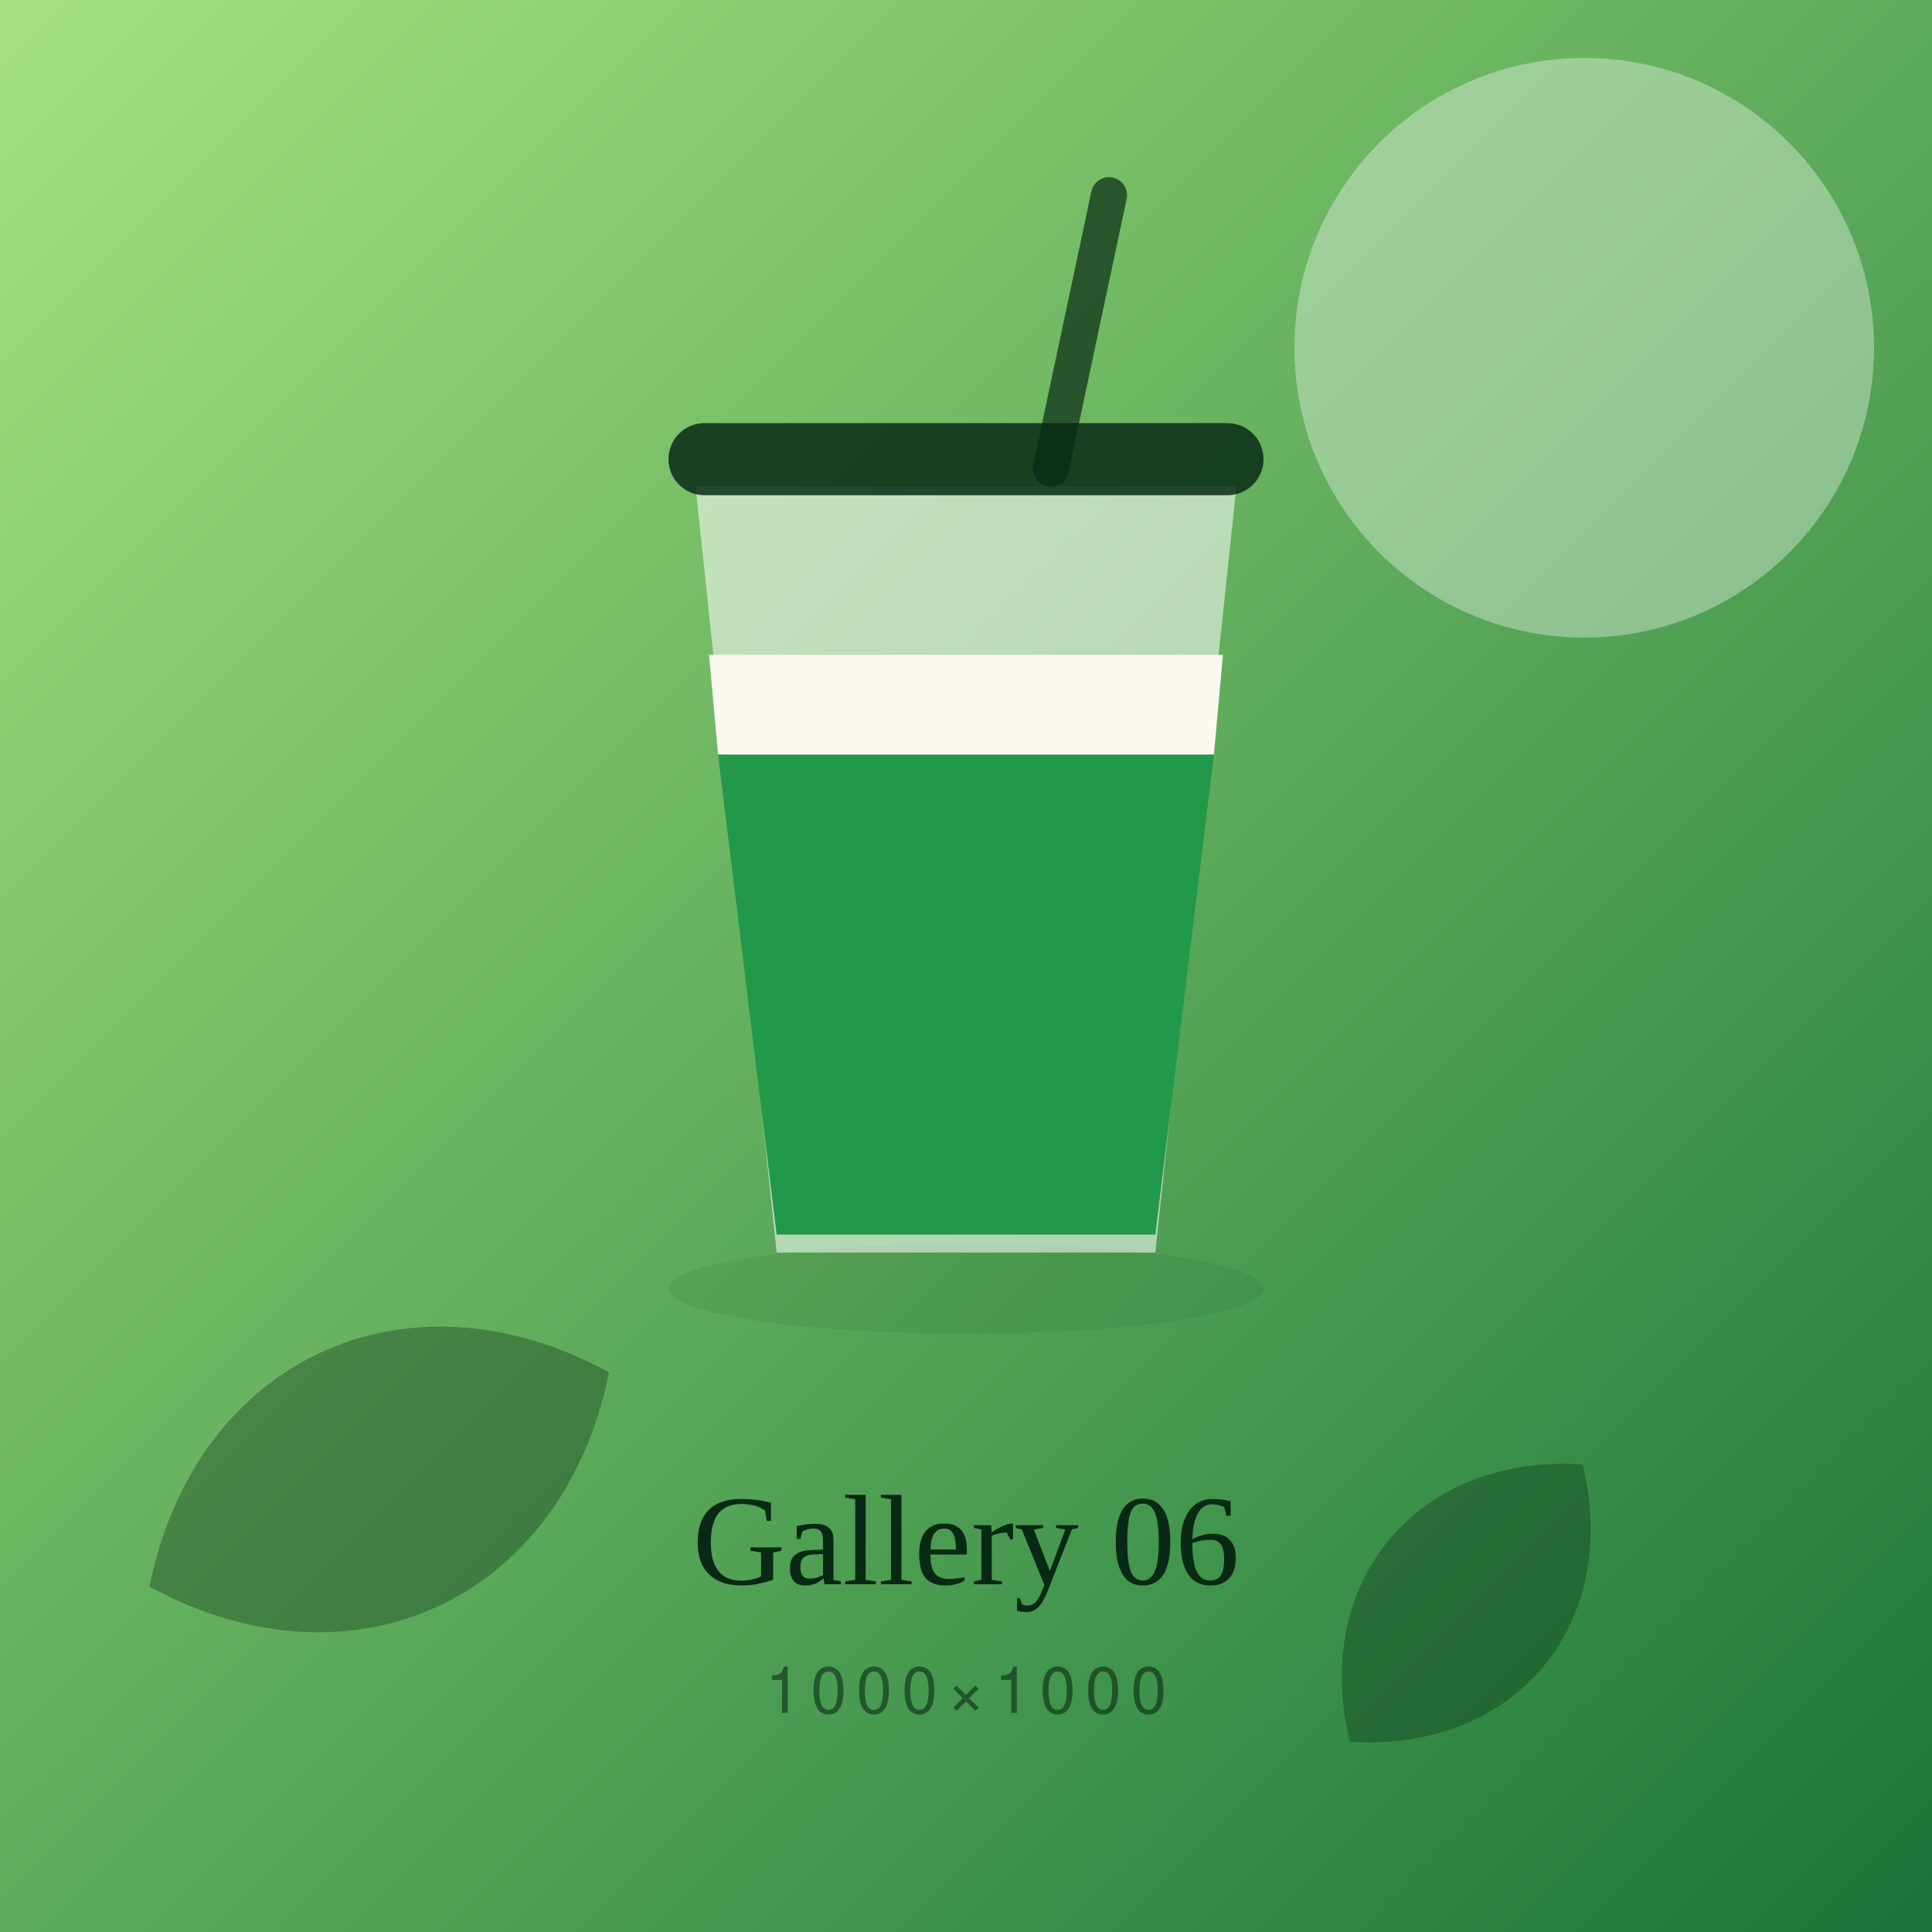
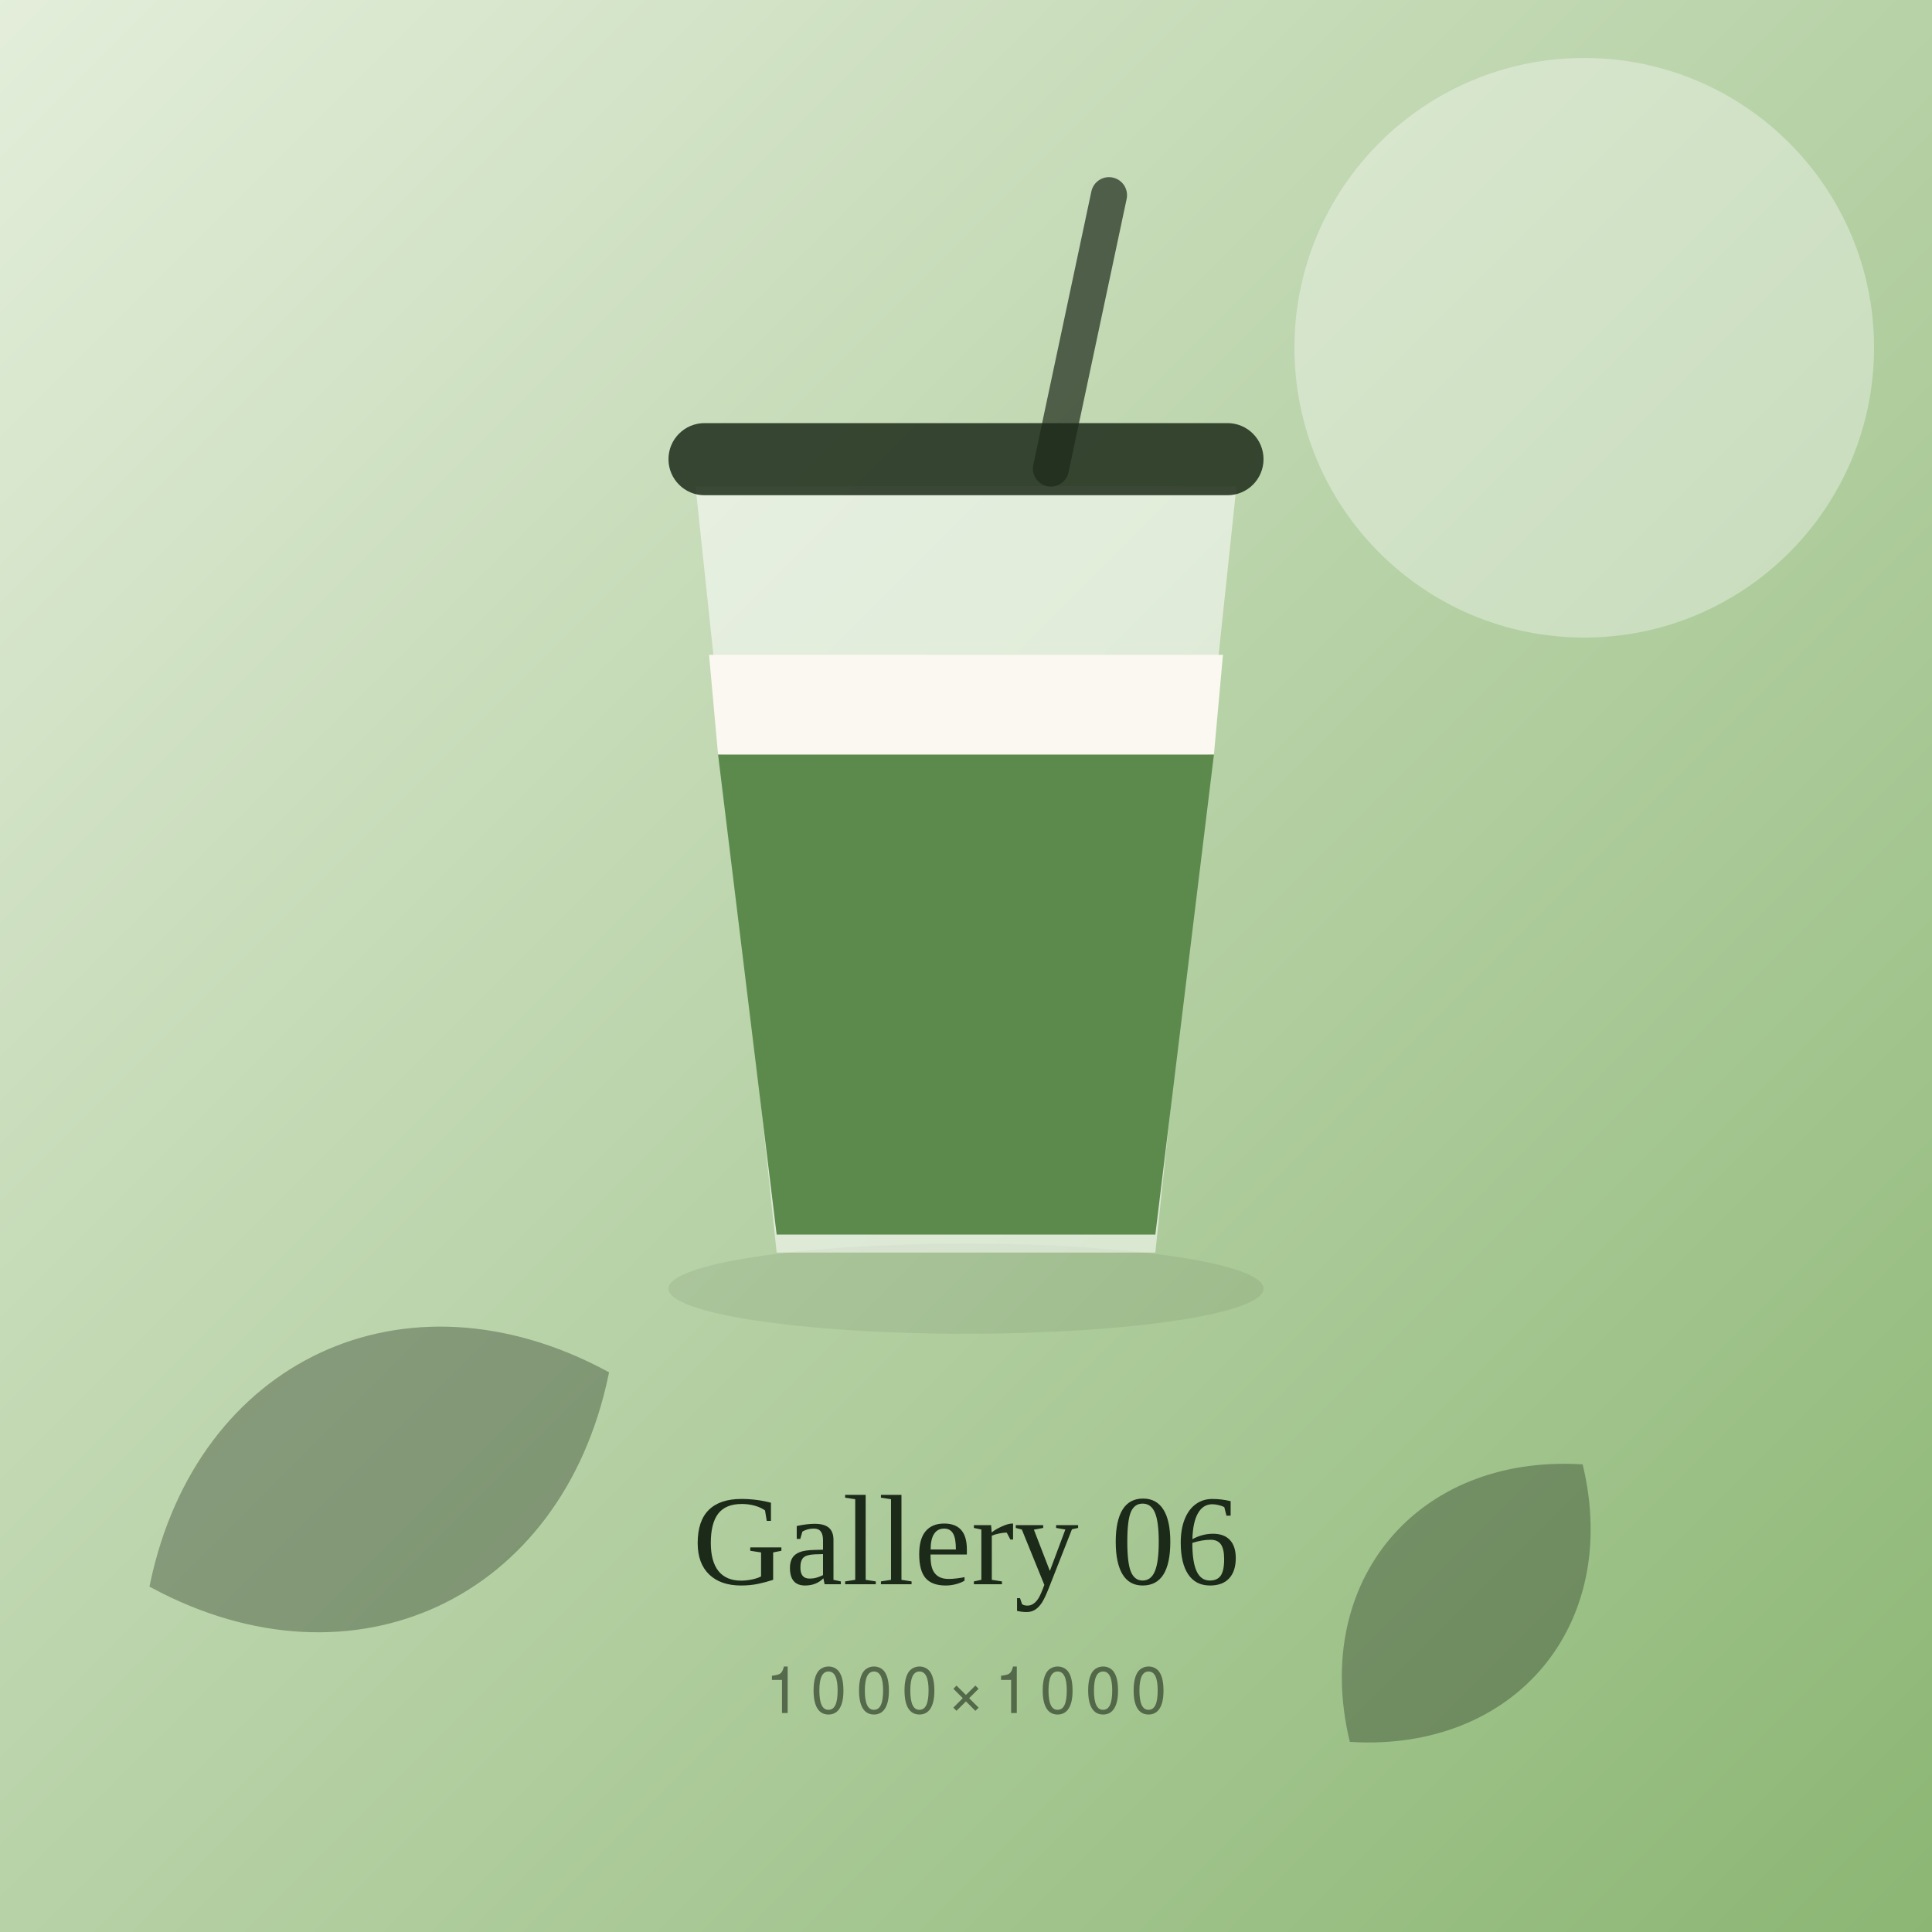
<svg xmlns="http://www.w3.org/2000/svg" width="1000" height="1000" viewBox="0 0 1000 1000" role="img" aria-label="Gallery 06">
  <defs>
    <linearGradient id="bg" x1="0" y1="0" x2="1" y2="1">
-       <stop offset="0" stop-color="#A6E27F" />
-       <stop offset="1" stop-color="#187538" />
+       <stop offset="0" stop-color="#E4EEDB" />
+       <stop offset="1" stop-color="#8BB673" />
    </linearGradient>
  </defs>
  <rect width="100%" height="100%" fill="url(#bg)" />
  <circle cx="820" cy="180" r="150" fill="#ffffff" opacity="0.35" />
-   <path transform="translate(80 820) rotate(-25) scale(2.333333)" d="M0 0 C 30 -40, 80 -40, 110 0 C 80 40, 30 40, 0 0 Z M 0 0 L 110 0" fill="#082A14" stroke="#082A14" stroke-width="2" opacity="0.35" />
-   <path transform="translate(700 900) rotate(-50) scale(1.666667)" d="M0 0 C 30 -40, 80 -40, 110 0 C 80 40, 30 40, 0 0 Z M 0 0 L 110 0" fill="#082A14" stroke="#082A14" stroke-width="2" opacity="0.35" />
+   <path transform="translate(80 820) rotate(-25) scale(2.333333)" d="M0 0 C 30 -40, 80 -40, 110 0 C 80 40, 30 40, 0 0 Z M 0 0 L 110 0" fill="#1C2A19" stroke="#1C2A19" stroke-width="2" opacity="0.35" />
+   <path transform="translate(700 900) rotate(-50) scale(1.666667)" d="M0 0 C 30 -40, 80 -40, 110 0 C 80 40, 30 40, 0 0 Z M 0 0 L 110 0" fill="#1C2A19" stroke="#1C2A19" stroke-width="2" opacity="0.35" />
  <g>
-     <ellipse cx="500" cy="667" rx="154" ry="23.333" fill="#082A14" opacity="0.08" />
+     <ellipse cx="500" cy="667" rx="154" ry="23.333" fill="#1C2A19" opacity="0.08" />
    <path d="M 360 251.667 L 640 251.667 L 598 648.333 L 402 648.333 Z" fill="#ffffff" opacity="0.55" />
-     <path d="M 371.667 390.5 L 628.333 390.5 L 598 639 L 402 639 Z" fill="#22984A" />
+     <path d="M 371.667 390.5 L 628.333 390.5 L 598 639 L 402 639 Z" fill="#5C8A4C" />
    <path d="M 367 338.933 L 633 338.933 L 628.333 390.5 L 371.667 390.5 Z" fill="#FBF8F1" />
-     <rect x="346" y="219" width="308" height="37.333" rx="18.667" fill="#082A14" opacity="0.85" />
-     <rect x="532.667" y="88.333" width="18.667" height="163.333" rx="9.333" fill="#082A14" opacity="0.7" transform="rotate(12 542 251.6667)" />
+     <rect x="346" y="219" width="308" height="37.333" rx="18.667" fill="#1C2A19" opacity="0.85" />
+     <rect x="532.667" y="88.333" width="18.667" height="163.333" rx="9.333" fill="#1C2A19" opacity="0.7" transform="rotate(12 542 251.6667)" />
  </g>
-   <text x="50%" y="820" text-anchor="middle" font-family="Georgia, 'Times New Roman', serif" font-size="66.667" fill="#082A14">Gallery 06</text>
-   <text x="50%" y="886.667" text-anchor="middle" font-family="Helvetica, Arial, sans-serif" font-size="33.333" letter-spacing="5" fill="#082A14" opacity="0.6">1000×1000</text>
+   <text x="50%" y="820" text-anchor="middle" font-family="Georgia, 'Times New Roman', serif" font-size="66.667" fill="#1C2A19">Gallery 06</text>
+   <text x="50%" y="886.667" text-anchor="middle" font-family="Helvetica, Arial, sans-serif" font-size="33.333" letter-spacing="5" fill="#1C2A19" opacity="0.6">1000×1000</text>
</svg>
